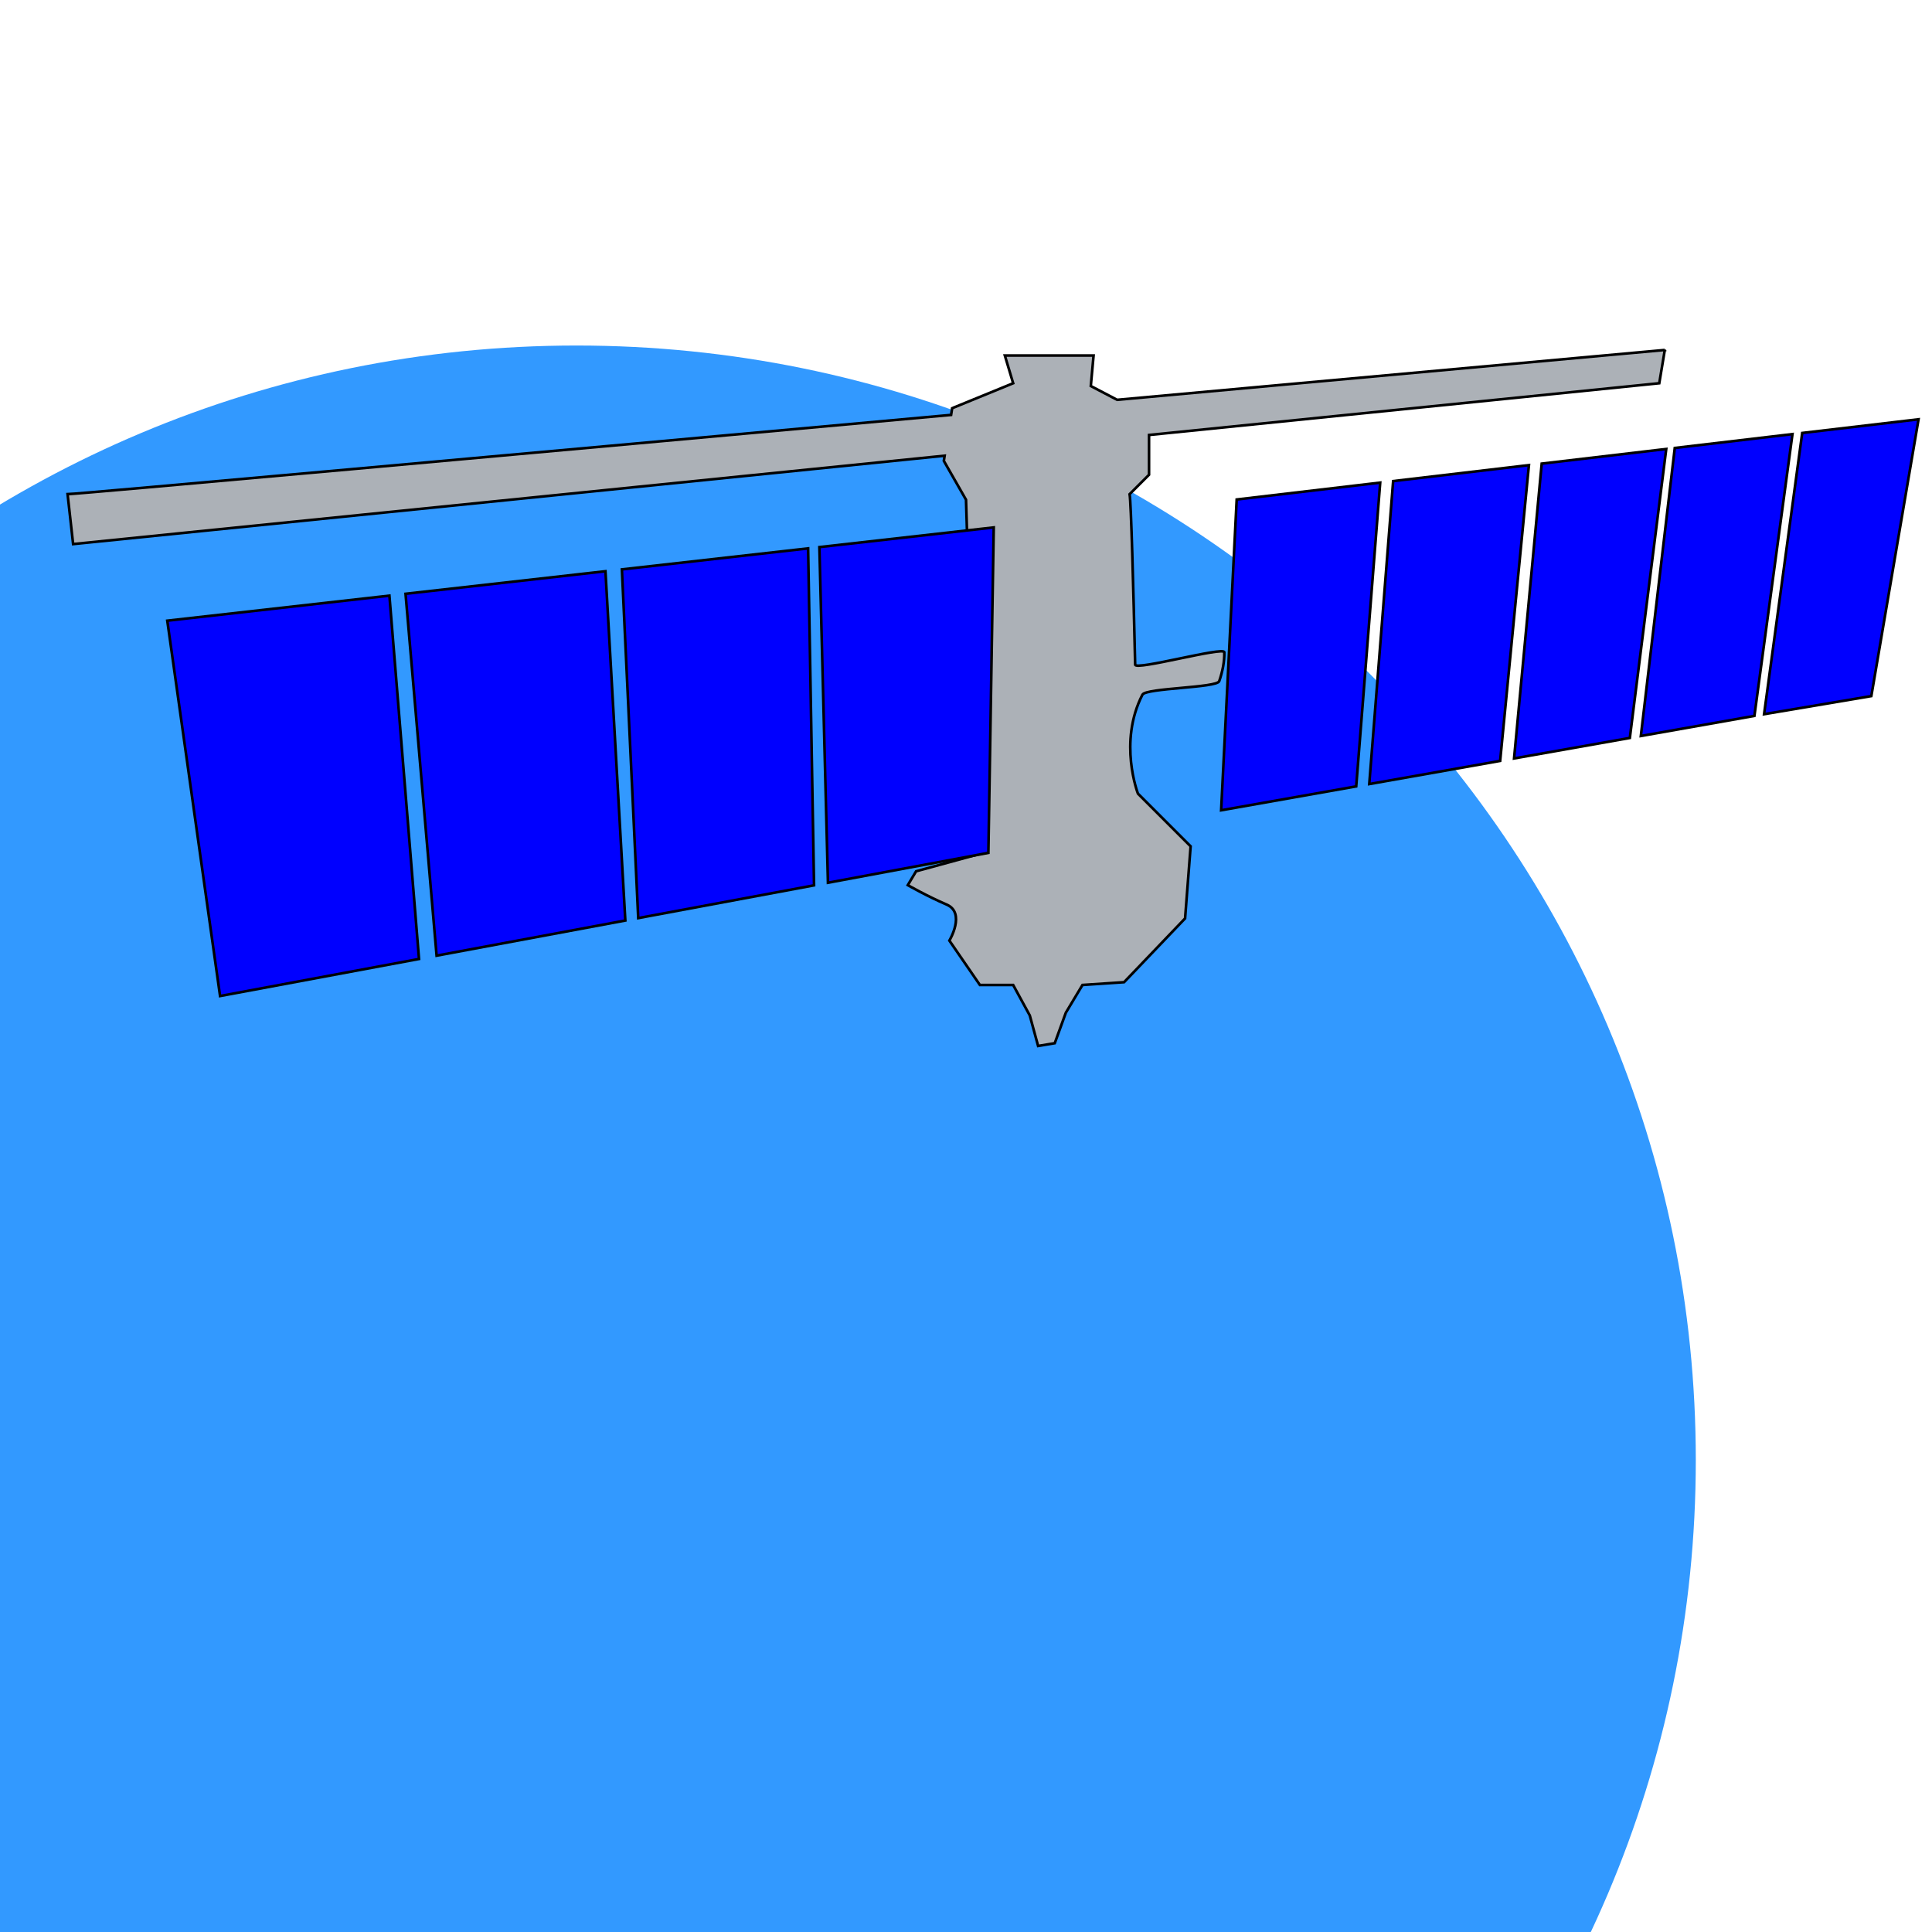
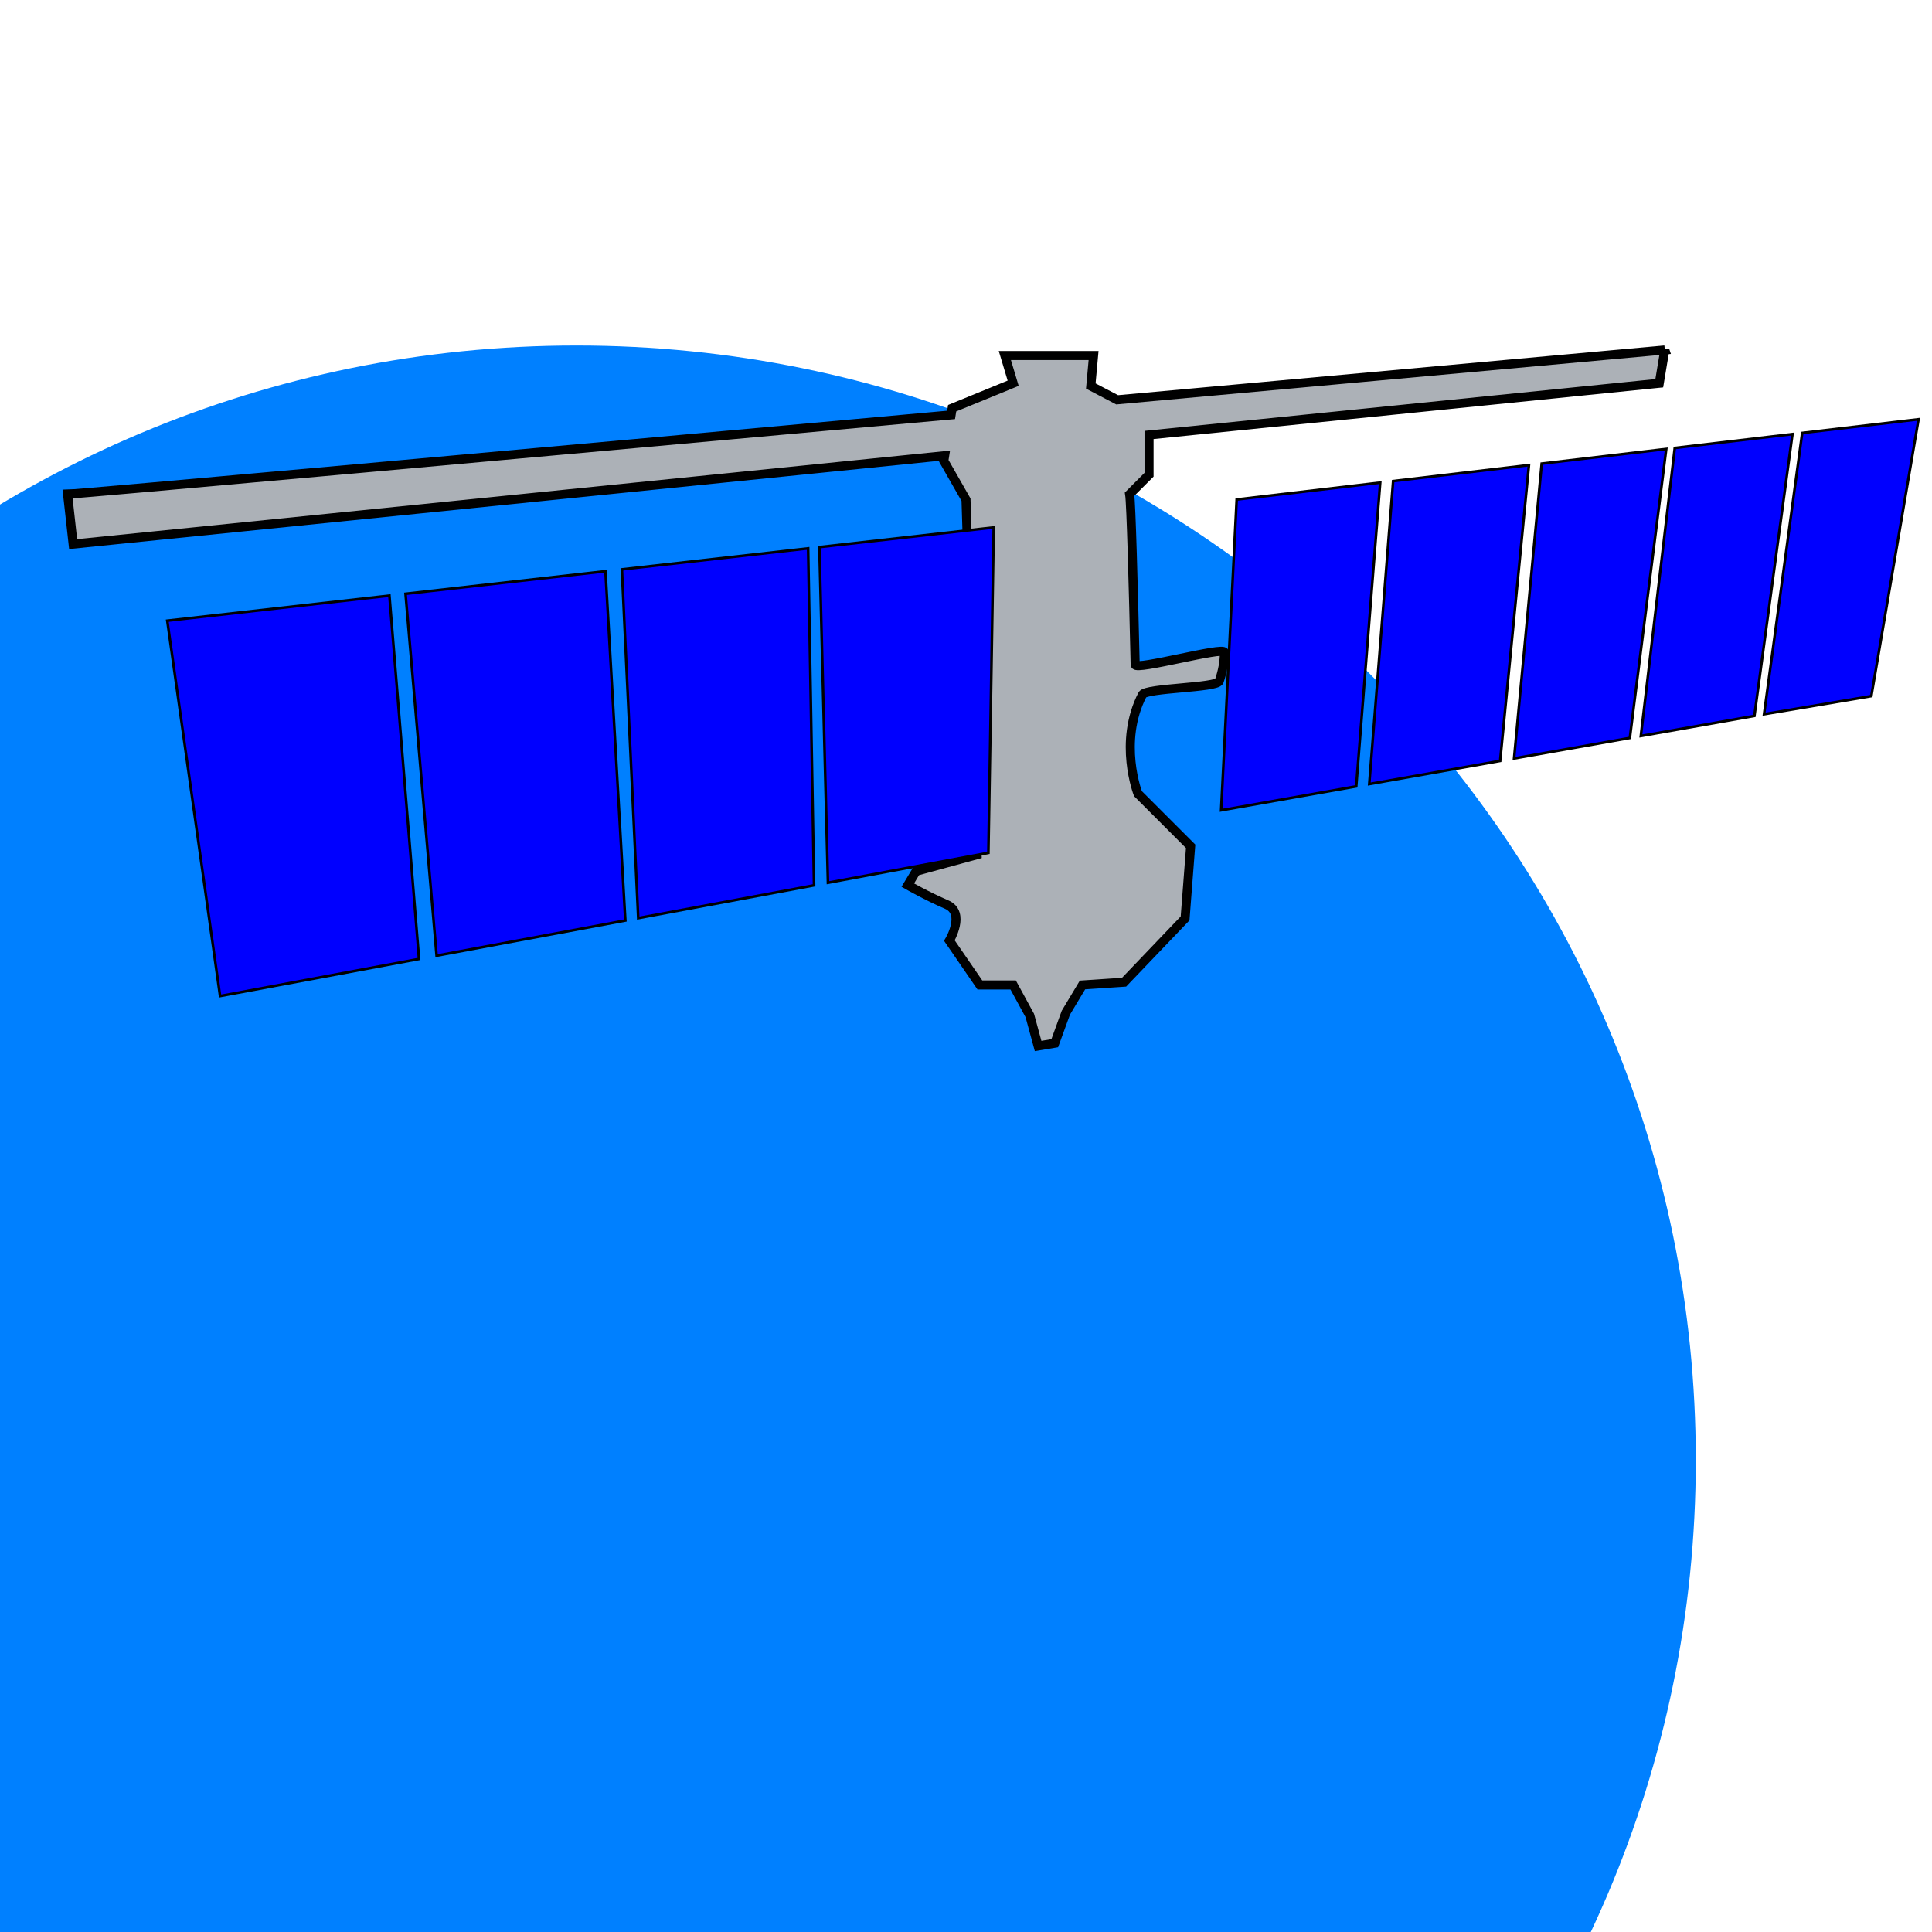
<svg xmlns="http://www.w3.org/2000/svg" id="svg3390" height="128" viewBox="0 0 128 128" width="128" version="1.1">
-   <ellipse id="path3538" fill-opacity=".803" rx="74.155" ry="73.844" cy="96.736" cx="38.196" fill="#0080ff" />
-   <g id="g3526" fill-rule="evenodd" transform="matrix(.1743 0 0 .1743 -9.8211 83.212)" stroke="#000" stroke-width="1px">
-     <path id="path3404" fill="#acb1b7" stroke="#000" d="m689.15-344.38s-97.183 8.856-208.17 18.947l-10.012-5.244 1.055-11.594h-33.729l3.16 10.539-23.188 9.486-0.402 2.551c-160.93 14.614-332.44 30.123-335.83 30.123l2.109 18.973 331.27-33.59-0.311 1.971 8.432 14.756 4.217 134.91-23.189 6.324-3.16 5.269s7.378 4.217 14.756 7.379c7.378 3.162 1.053 13.701 1.053 13.701l11.596 16.865h12.646l6.324 11.594 3.162 11.594 6.324-1.053 4.217-11.596 6.324-10.539 15.811-1.055 23.188-24.242 2.109-27.404-20.027-20.027s-7.585-19.571 1.707-37.607c1.333-2.587 28.305-2.561 29.189-5.146 1.287-3.763 2.015-7.475 1.936-10.992-0.051-2.258-33.833 7.044-33.887 4.734-0.682-29.281-1.545-61.449-2.107-64.822l7.379-7.377v-15.117l193.94-19.666 2.107-12.648z" />
+   <ellipse id="path3538" rx="74.155" ry="73.844" cy="96.736" cx="38.196" fill="#0080ff" />
+   <g id="g3526" stroke-width="1px" stroke="#000" transform="matrix(.1743 0 0 .1743 -9.8211 83.212)" fill-rule="evenodd">
+     <path id="path3404" d="m689.15-344.38s-97.183 8.856-208.17 18.947l-10.012-5.244 1.055-11.594h-33.729l3.16 10.539-23.188 9.486-0.402 2.551c-160.93 14.614-332.44 30.123-335.83 30.123l2.109 18.973 331.27-33.59-0.311 1.971 8.432 14.756 4.217 134.91-23.189 6.324-3.16 5.269s7.378 4.217 14.756 7.379c7.378 3.162 1.053 13.701 1.053 13.701l11.596 16.865h12.646l6.324 11.594 3.162 11.594 6.324-1.053 4.217-11.596 6.324-10.539 15.811-1.055 23.188-24.242 2.109-27.404-20.027-20.027s-7.585-19.571 1.707-37.607c1.333-2.587 28.305-2.561 29.189-5.146 1.287-3.763 2.015-7.475 1.936-10.992-0.051-2.258-33.833 7.044-33.887 4.734-0.682-29.281-1.545-61.449-2.107-64.822l7.379-7.377v-15.117l193.94-19.666 2.107-12.648z" stroke="#000" stroke-width="3.442" fill="#acb1b7" />
    <g id="g8" fill="#00f">
      <path id="path3465" d="m119.93-241.48 20.067 142.67 75.621-14.088-11.252-138.1z" />
      <path id="path3467" d="m222.3-114.15 71.736-13.365-7.55-132.76-75.992 8.573z" />
      <path id="path3469" d="m292.73-260.98 6.209 132.55 66.833-12.451-2.253-128.08z" />
      <path id="path3471" d="m367.8-269.45 3.256 127.58 60.98-11.361 2.037-123.7z" />
      <path id="path3477" d="m580.97-293.96-9.118 115.46-51.345 9.087 5.912-118.13z" />
      <path id="path3479" d="m585.89-294.54-9.08 115.16 49.753-8.805 10.942-112.43z" />
      <path id="path3481" d="m631.85-189.12 10.512-112.06 47.334-5.569-13.837 109.84z" />
      <path id="path3483" d="m692.94-307.13-12.899 109.48 43.168-7.64 14.465-107.11z" />
      <path id="path3485" d="m741.38-312.83-14.498 106.89 40.766-6.881 17.947-105.21z" />
    </g>
  </g>
</svg>
